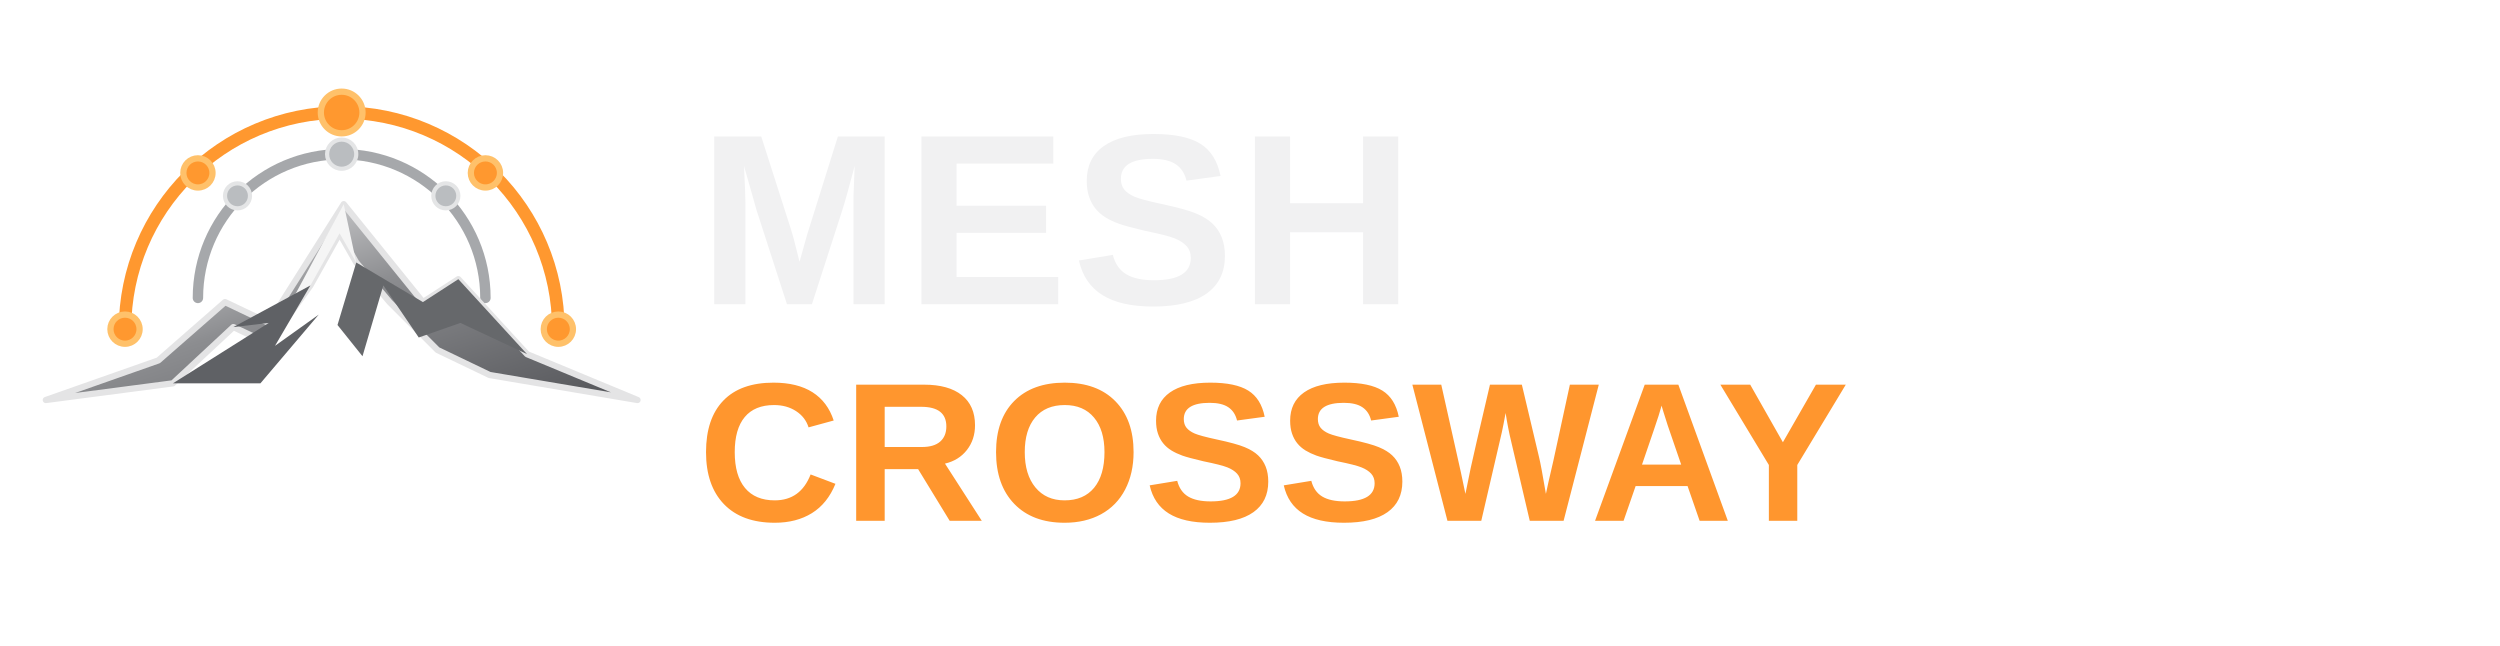
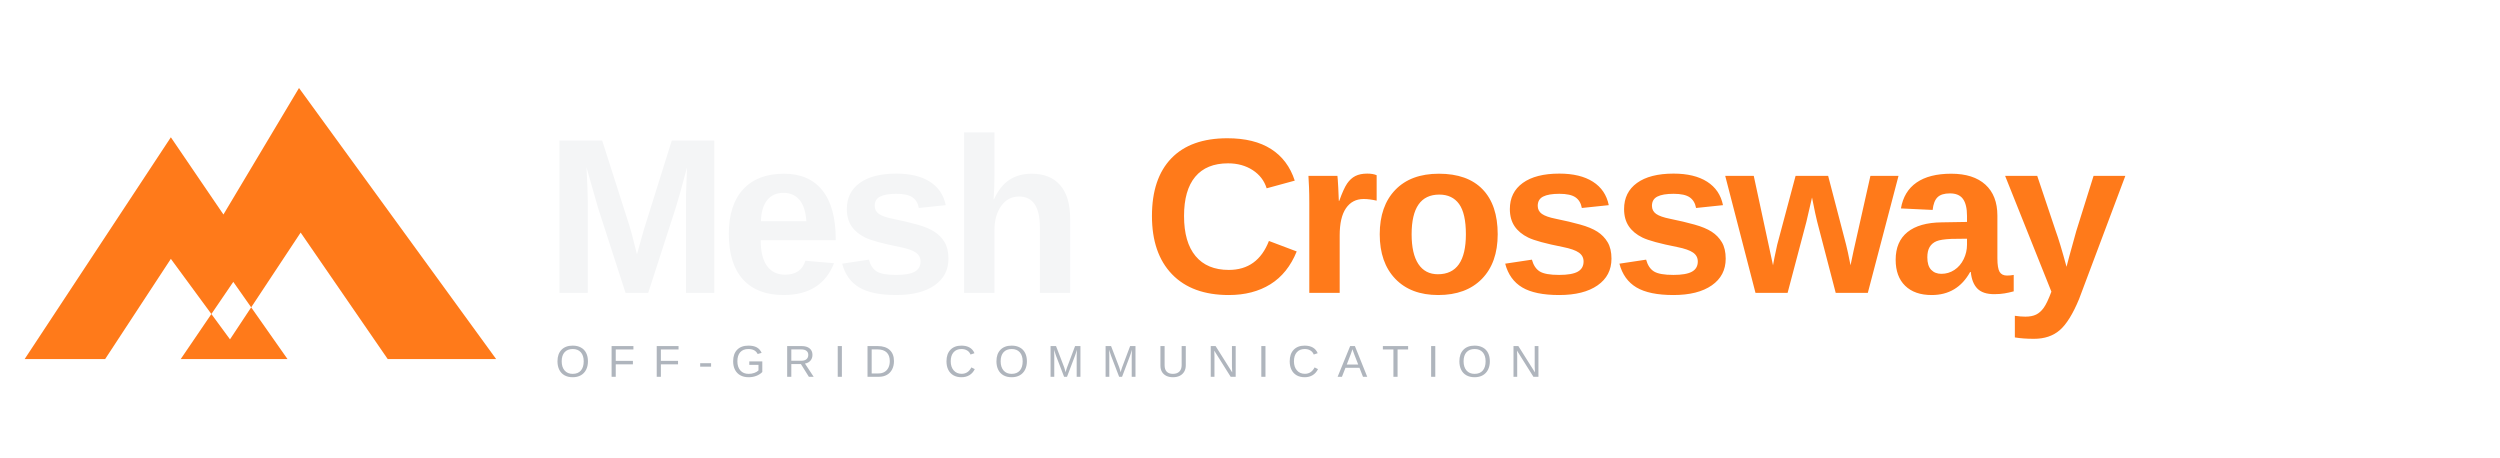
- <svg xmlns="http://www.w3.org/2000/svg" width="1200" height="310" viewBox="0 0 1200 310" role="img" aria-label="MeshCrossway horizontal gray and orange mesh mountain logo">
-   <defs>
-     <linearGradient id="rock" x1="0" y1="0" x2="1" y2="1">
-       <stop stop-color="#f9f9fa" />
-       <stop offset=".48" stop-color="#8c8d90" />
-       <stop offset="1" stop-color="#525357" />
-     </linearGradient>
-   </defs>
-   <g transform="translate(4 0) scale(1)">
-     <g fill="none" stroke-linecap="round" stroke-linejoin="round">
-       <path d="M56 158A104 104 0 0 1 264 158" stroke="#ff982f" stroke-width="6" />
-       <path d="M91 143A69 69 0 0 1 229 143" stroke="#a6a8ab" stroke-width="5" />
-       <g fill="#ff982f" stroke="#ffc16a" stroke-width="3">
-         <circle cx="160" cy="54" r="10" />
-         <circle cx="91" cy="83" r="7" />
-         <circle cx="229" cy="83" r="7" />
-         <circle cx="56" cy="158" r="7" />
-         <circle cx="264" cy="158" r="7" />
-       </g>
-       <g fill="#babdc0" stroke="#e4e5e6" stroke-width="2">
-         <circle cx="160" cy="74" r="7" />
-         <circle cx="110" cy="94" r="6" />
-         <circle cx="210" cy="94" r="6" />
-       </g>
-       <path d="M18 192 72 173 104 145 125 155 161 98 199 145 216 134 249 170 302 192 231 180 206 168 183 145 167 126 159 112 145 137 125 165 108 157 79 184Z" fill="url(#rock)" stroke="#e4e4e5" stroke-width="3" />
-       <path d="M125 165 161 98 167 126 159 112 145 137Z" fill="#f5f5f5" stroke="none" />
-       <path d="m79 184 46-29-17 2 37-20-17 29 21-15-28 33Z" fill="#5f6165" stroke="none" />
-       <path d="m167 126 32 19 17-11 33 36-32-15-20 7-17-25-10 34-12-15Z" fill="#66686b" stroke="none" />
-     </g>
+ <svg xmlns="http://www.w3.org/2000/svg" width="1400" height="256" viewBox="0 0 1400 256" role="img" aria-label="MeshCrossway official horizontal orange mountain logo and white orange wordmark">
+   <g transform="translate(0 18) scale(.92)">
+     <path fill="#FF7A1A" fill-rule="evenodd" d="M15 199 104 64 136 111 182 34 302 199 236 199 183 122 140 187 104 138 64 199Z M110 199 142 152 175 199Z" />
  </g>
-   <g font-family="Arial Black,Montserrat,Arial,sans-serif" font-weight="900">
-     <text x="335" y="146" fill="#f1f1f2" font-size="117" letter-spacing="2">MESH</text>
-     <text x="335" y="250" fill="#ff962e" font-size="95" letter-spacing="1">CROSSWAY</text>
+   <g font-family="Eurostile,Microgramma,Arial Black,Arial,sans-serif" font-weight="900" letter-spacing="-5" font-size="124">
+     <text x="305" y="164" fill="#F4F5F6">Mesh</text>
+     <text x="640" y="164" fill="#FF7A1A">Crossway</text>
  </g>
+   <text x="311" y="211" font-family="Arial,sans-serif" font-size="25" fill="#AFB5BD" letter-spacing="10">OFF-GRID COMMUNICATION</text>
</svg>
